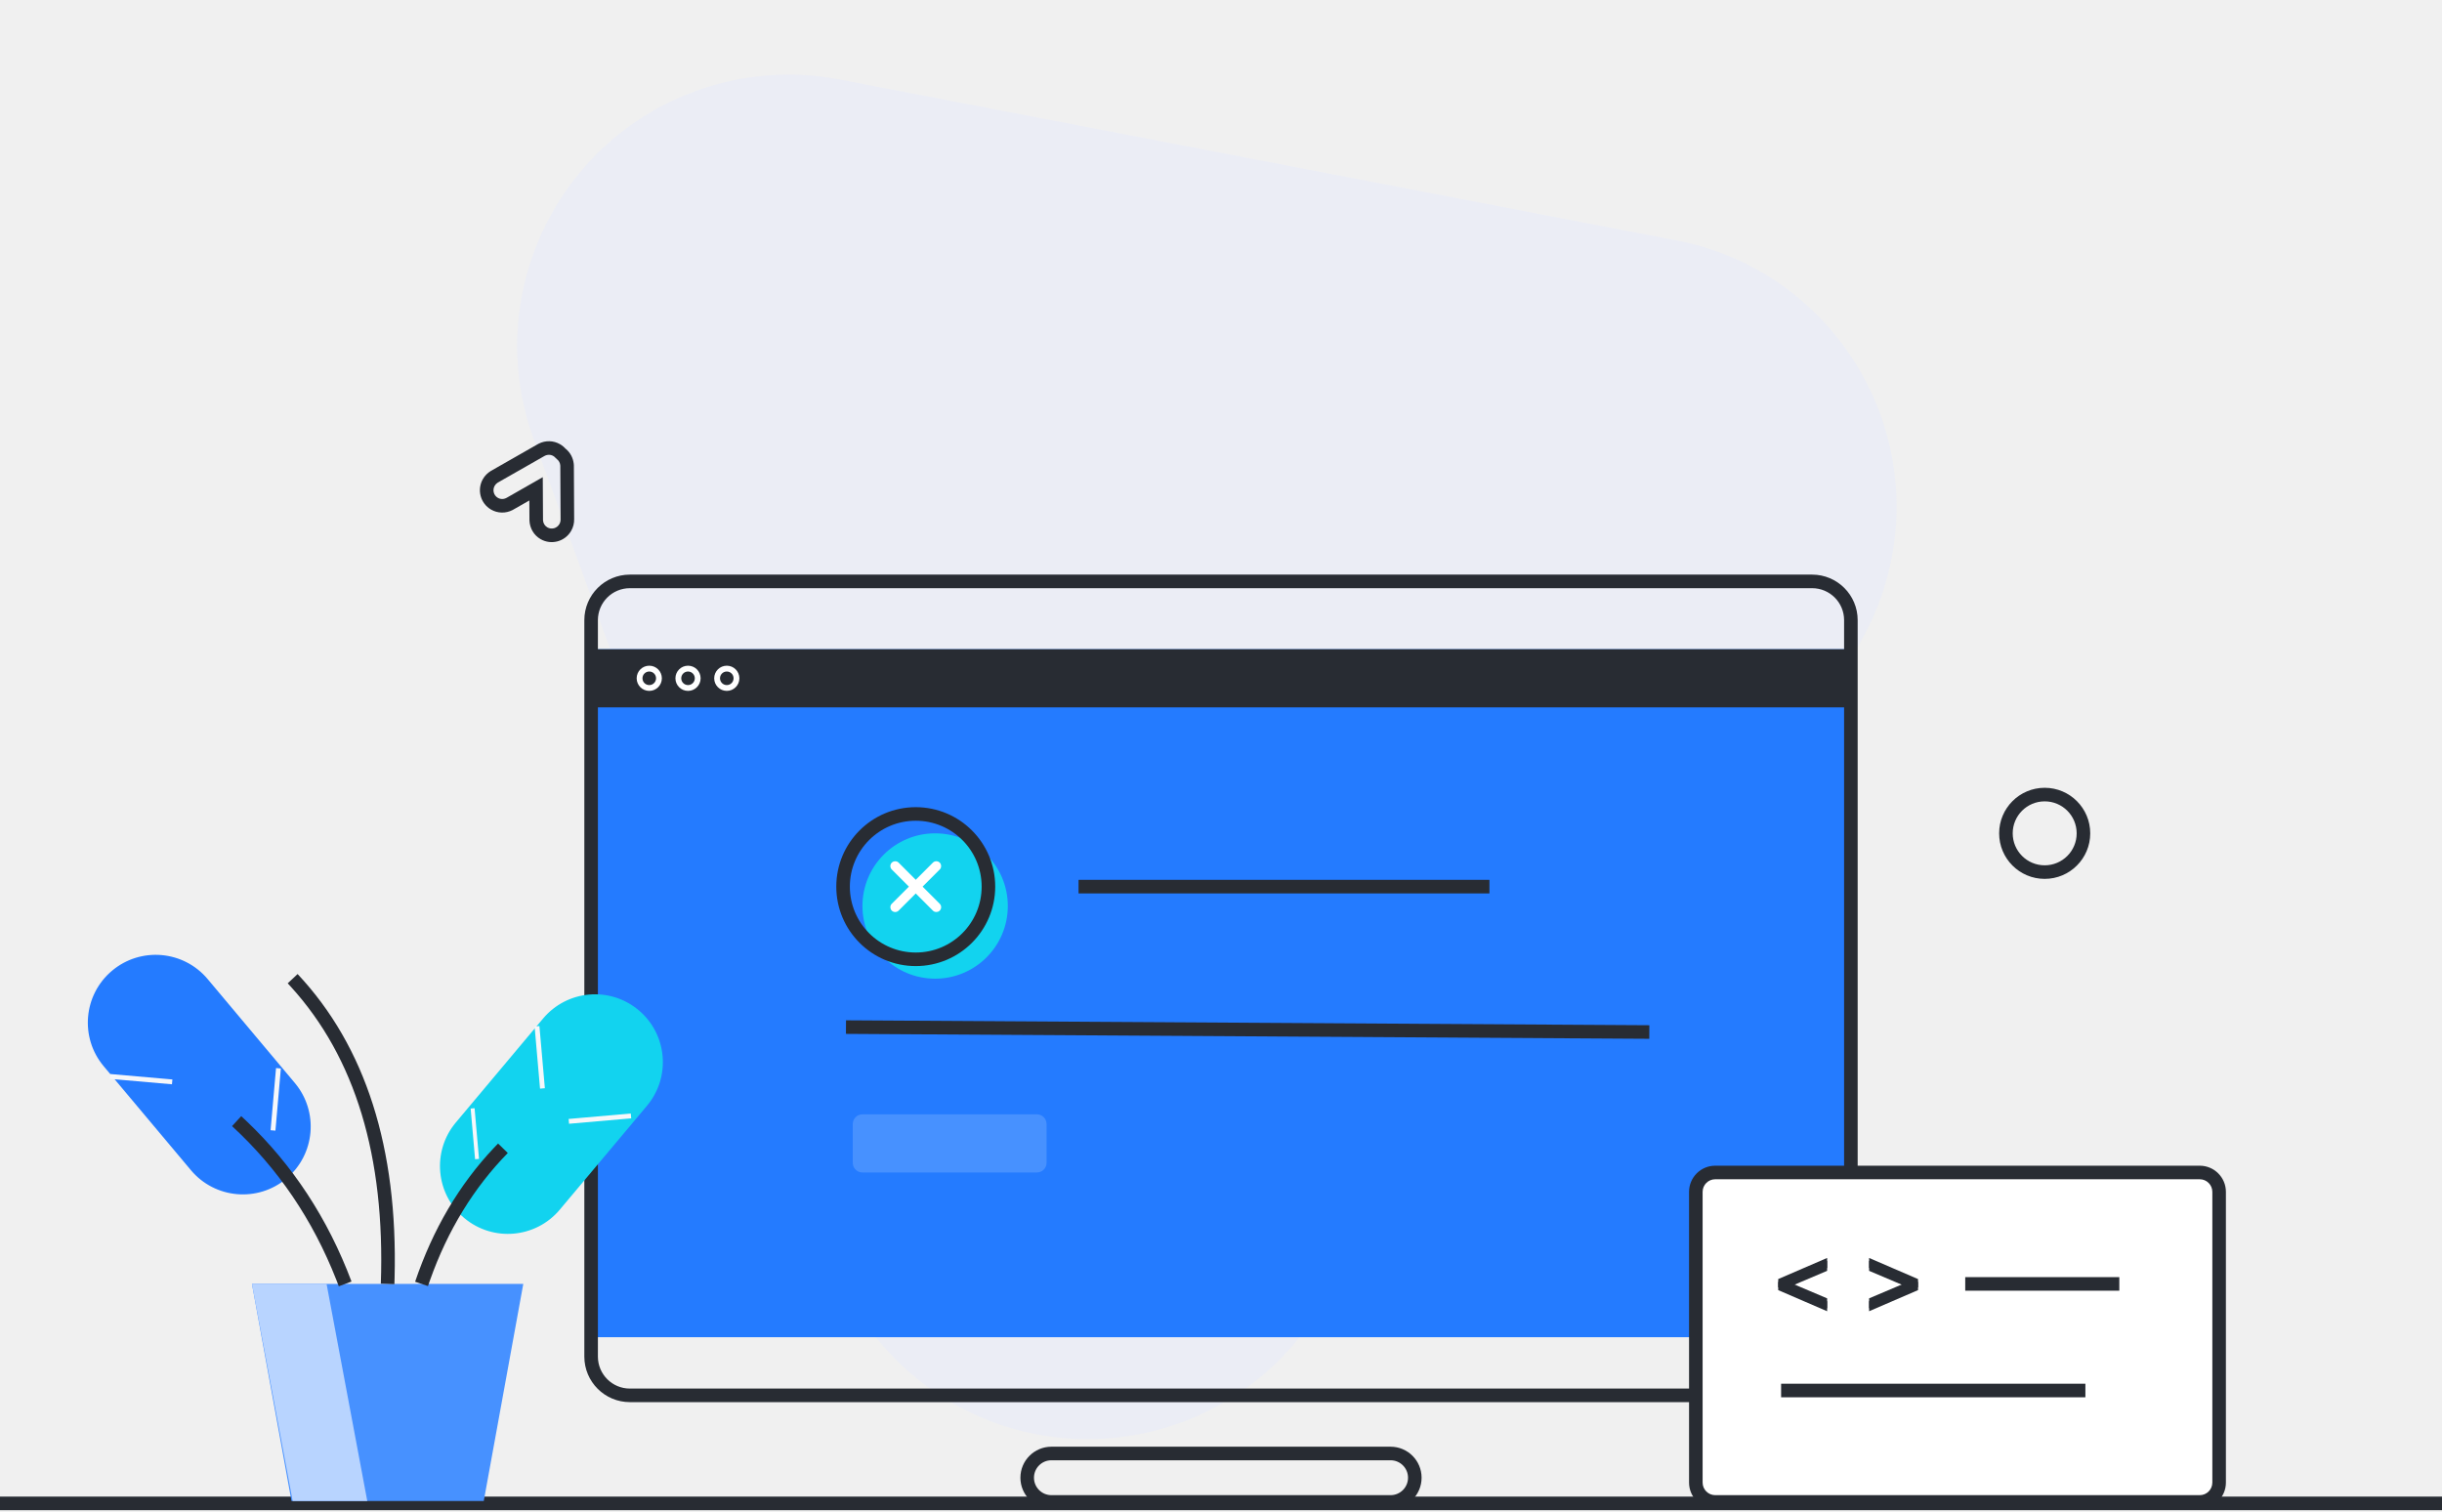
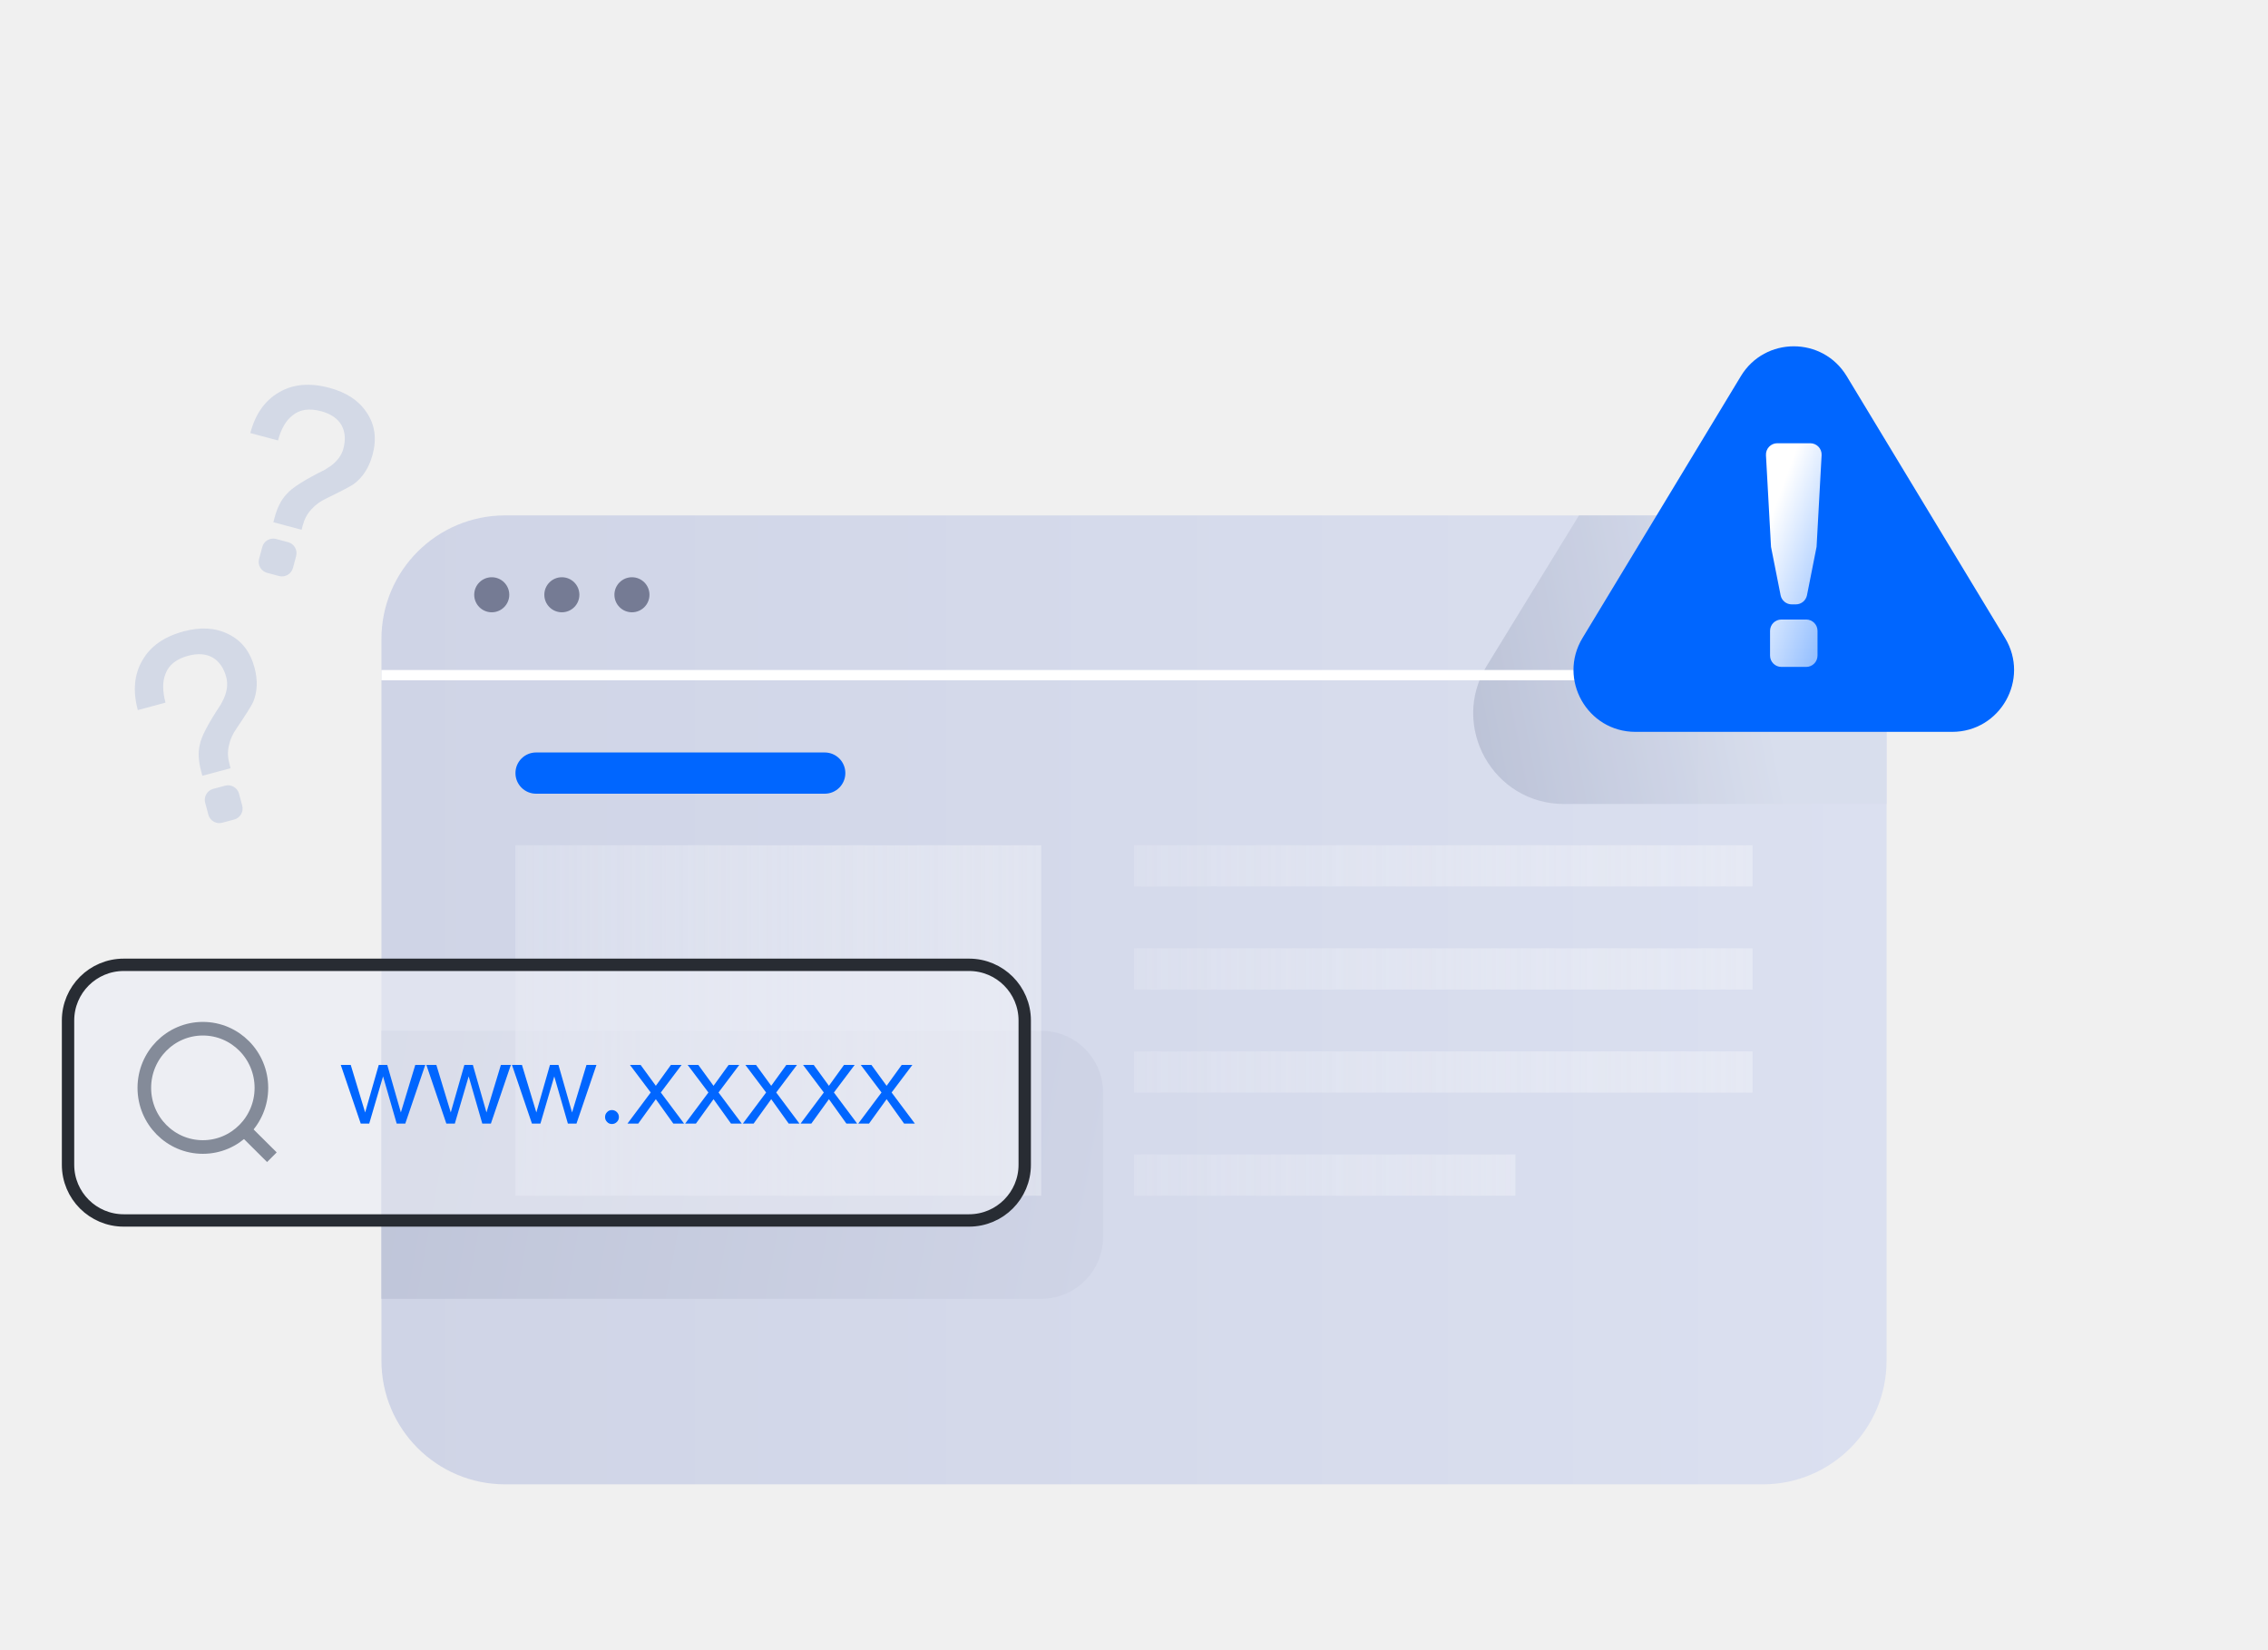
- <svg xmlns="http://www.w3.org/2000/svg" width="252px" height="156px" viewBox="0 0 252 156" version="1.1">
-   <g id="illustration" stroke="none" stroke-width="1" fill="none" fill-rule="evenodd">
-     <g id="---地址错误---" transform="translate(-1, -56)">
-       <g id="编组-3">
-         <g id="Triangle-2" transform="translate(39, 0)">
-           <path d="M130.764,77.842 L175.891,153.293 C183.829,166.564 179.505,183.757 166.234,191.695 C161.89,194.293 156.923,195.665 151.862,195.665 L61.607,195.665 C46.143,195.665 33.607,183.129 33.607,167.665 C33.607,162.604 34.979,157.637 37.577,153.293 L82.705,77.842 C90.642,64.571 107.835,60.247 121.107,68.185 C125.074,70.557 128.392,73.875 130.764,77.842 Z" id="Triangle" fill="#EBEDF5" transform="translate(106.7344, 116.6652) rotate(70) translate(-106.7344, -116.6652) " />
-           <g id="编组-15" transform="translate(17.31423, 105.7683) rotate(-20) translate(-17.31423, -105.7683) translate(9.314234, 97.76826)" fill="#282C33" fill-rule="nonzero">
-             <g id="Group" transform="translate(0.37543, 0.81545)">
-               <path d="M7.595,2.791 C6.805,2.791 6.085,3.194 5.664,3.839 L5.568,3.999 L2.789,8.757 C2.596,9.112 2.5,9.488 2.5,9.877 C2.5,11.154 3.532,12.191 4.806,12.191 C5.601,12.191 6.325,11.783 6.747,11.127 L7.755,9.403 L8.8,11.188 C9.235,11.87 9.961,12.277 10.755,12.277 C12.03,12.277 13.061,11.241 13.061,9.964 C13.061,9.531 12.942,9.114 12.72,8.752 L9.922,3.964 L9.82,3.817 C9.464,3.341 8.96,3.023 8.392,2.917 L8.3,2.903 L8.385,2.93 C8.134,2.838 7.867,2.791 7.595,2.791 Z M7.595,4.191 C7.702,4.191 7.806,4.209 7.904,4.245 L8.069,4.284 C8.339,4.313 8.581,4.465 8.728,4.695 L11.519,9.471 C11.614,9.627 11.661,9.791 11.661,9.964 C11.661,10.469 11.255,10.877 10.755,10.877 C10.444,10.877 10.16,10.718 9.994,10.458 L7.754,6.626 L5.614,10.293 C5.442,10.607 5.14,10.791 4.806,10.791 C4.306,10.791 3.9,10.382 3.9,9.877 C3.9,9.722 3.938,9.574 4.009,9.441 L6.791,4.681 C6.963,4.372 7.263,4.191 7.595,4.191 Z" id="形状结合" transform="translate(7.780797, 7.533974) rotate(50) translate(-7.780797, -7.533974) " />
-             </g>
-           </g>
-           <path d="M173,137.3 C170.404,137.3 168.3,139.404 168.3,142 C168.3,144.596 170.404,146.7 173,146.7 C175.596,146.7 177.7,144.596 177.7,142 C177.7,139.404 175.596,137.3 173,137.3 Z M173,138.7 C174.823,138.7 176.3,140.177 176.3,142 C176.3,143.823 174.823,145.3 173,145.3 C171.177,145.3 169.7,143.823 169.7,142 C169.7,140.177 171.177,138.7 173,138.7 Z" id="椭圆形" fill="#282C33" fill-rule="nonzero" />
-         </g>
-         <polygon id="直线" fill="#282C33" fill-rule="nonzero" points="254.15 210.45 254.15 211.85 0.75 211.85 0.75 210.45" />
-       </g>
-       <rect id="矩形" fill="#247BFF" x="62" y="123" width="130" height="71" />
-       <polygon id="直线-4" fill="#282C33" fill-rule="nonzero" points="154.7 146.8 154.7 148.2 112.3 148.2 112.3 146.8" />
-       <polygon id="直线-4" fill="#282C33" fill-rule="nonzero" points="88.296 162.696 88.304 161.296 171.204 161.804 171.196 163.204" />
-       <rect id="矩形" fill="#4791FF" x="89" y="171" width="20" height="6" rx="1" />
-       <circle id="椭圆形" fill="#12D3EF" cx="97.5" cy="149.5" r="7.5" />
-       <g id="编组-9" transform="translate(92, 144)" fill="#FFFFFF" fill-rule="nonzero">
-         <g id="编组-10">
-           <path d="M3.5,0 C3.745,0 3.95,0.177 3.992,0.41 L4,0.5 L4,6.5 C4,6.776 3.776,7 3.5,7 C3.255,7 3.05,6.823 3.008,6.59 L3,6.5 L3,0.5 C3,0.224 3.224,0 3.5,0 Z" id="直线-5" transform="translate(3.5, 3.5) rotate(-45) translate(-3.5, -3.5) " />
-           <path d="M3.5,0 C3.745,0 3.95,0.177 3.992,0.41 L4,0.5 L4,6.5 C4,6.776 3.776,7 3.5,7 C3.255,7 3.05,6.823 3.008,6.59 L3,6.5 L3,0.5 C3,0.224 3.224,0 3.5,0 Z" id="直线-5" transform="translate(3.5, 3.5) rotate(-135) translate(-3.5, -3.5) " />
-         </g>
-       </g>
-       <path d="M95.5,139.3 C90.971,139.3 87.3,142.971 87.3,147.5 C87.3,152.029 90.971,155.7 95.5,155.7 C100.029,155.7 103.7,152.029 103.7,147.5 C103.7,142.971 100.029,139.3 95.5,139.3 Z M95.5,140.7 C99.256,140.7 102.3,143.744 102.3,147.5 C102.3,151.256 99.256,154.3 95.5,154.3 C91.744,154.3 88.7,151.256 88.7,147.5 C88.7,143.744 91.744,140.7 95.5,140.7 Z" id="椭圆形" fill="#282C33" fill-rule="nonzero" />
-       <rect id="矩形" fill="#282C33" x="62" y="123" width="130" height="6" />
-       <path d="M68,124.7 C67.282,124.7 66.7,125.282 66.7,126 C66.7,126.718 67.282,127.3 68,127.3 C68.718,127.3 69.3,126.718 69.3,126 C69.3,125.282 68.718,124.7 68,124.7 Z M68,125.3 C68.387,125.3 68.7,125.613 68.7,126 C68.7,126.387 68.387,126.7 68,126.7 C67.613,126.7 67.3,126.387 67.3,126 C67.3,125.613 67.613,125.3 68,125.3 Z" id="椭圆形" fill="#FFFFFF" fill-rule="nonzero" />
-       <path d="M72,124.7 C71.282,124.7 70.7,125.282 70.7,126 C70.7,126.718 71.282,127.3 72,127.3 C72.718,127.3 73.3,126.718 73.3,126 C73.3,125.282 72.718,124.7 72,124.7 Z M72,125.3 C72.387,125.3 72.7,125.613 72.7,126 C72.7,126.387 72.387,126.7 72,126.7 C71.613,126.7 71.3,126.387 71.3,126 C71.3,125.613 71.613,125.3 72,125.3 Z" id="椭圆形" fill="#FFFFFF" fill-rule="nonzero" />
-       <path d="M76,124.7 C75.282,124.7 74.7,125.282 74.7,126 C74.7,126.718 75.282,127.3 76,127.3 C76.718,127.3 77.3,126.718 77.3,126 C77.3,125.282 76.718,124.7 76,124.7 Z M76,125.3 C76.387,125.3 76.7,125.613 76.7,126 C76.7,126.387 76.387,126.7 76,126.7 C75.613,126.7 75.3,126.387 75.3,126 C75.3,125.613 75.613,125.3 76,125.3 Z" id="椭圆形" fill="#FFFFFF" fill-rule="nonzero" />
-       <path d="M188,115.3 L66,115.3 C63.404,115.3 61.3,117.404 61.3,120 L61.3,196 C61.3,198.596 63.404,200.7 66,200.7 L188,200.7 C190.596,200.7 192.7,198.596 192.7,196 L192.7,120 C192.7,117.404 190.596,115.3 188,115.3 Z M66,116.7 L188,116.7 C189.823,116.7 191.3,118.177 191.3,120 L191.3,196 C191.3,197.823 189.823,199.3 188,199.3 L66,199.3 C64.177,199.3 62.7,197.823 62.7,196 L62.7,120 C62.7,118.177 64.177,116.7 66,116.7 Z" id="矩形" fill="#282C33" fill-rule="nonzero" />
-       <path d="M144.5,205.3 L109.5,205.3 C107.733,205.3 106.3,206.733 106.3,208.5 C106.3,210.267 107.733,211.7 109.5,211.7 L144.5,211.7 C146.267,211.7 147.7,210.267 147.7,208.5 C147.7,206.733 146.267,205.3 144.5,205.3 Z M109.5,206.7 L144.5,206.7 C145.494,206.7 146.3,207.506 146.3,208.5 C146.3,209.494 145.494,210.3 144.5,210.3 L109.5,210.3 C108.506,210.3 107.7,209.494 107.7,208.5 C107.7,207.506 108.506,206.7 109.5,206.7 Z" id="矩形" fill="#282C33" fill-rule="nonzero" />
-       <g id="flower" transform="translate(6, 151)">
-         <polygon id="矩形" fill="#4791FF" points="21 37.5 49 37.5 44.922 59.9 25.078 59.9" />
-         <g id="编组-7" transform="translate(15.52547, 15.93209) rotate(50) translate(-15.52547, -15.93209) translate(1.525467, 8.432091)">
-           <rect id="矩形" fill="#247BFF" x="-2.04636308e-12" y="0.45" width="28" height="14" rx="7" />
-           <polygon id="直线-3" fill="#F6F7FA" fill-rule="nonzero" points="12.6 9.896 12.954 10.25 8.4 14.804 8.046 14.45" />
-           <polygon id="直线-3" fill="#F6F7FA" fill-rule="nonzero" transform="translate(21.02763, 3.047498) scale(-1, 1) translate(-21.02763, -3.047498) " points="23.128 0.594 23.481 0.947 18.928 5.501 18.574 5.147" />
-         </g>
-         <g id="编组-7" transform="translate(51.86604, 19.94279) scale(-1, 1) rotate(50) translate(-51.86604, -19.94279) translate(37.86604, 11.94279)">
-           <g id="直线-3" transform="translate(-0, 0.381549)">
-             <rect id="蒙版" fill="#12D3EF" x="1.70530257e-12" y="0.668" width="28" height="14" rx="7" />
-             <polygon fill="#F6F7FA" fill-rule="nonzero" transform="translate(10.28898, 2.978363) scale(-1, 1) translate(-10.28898, -2.978363) " points="12.389 0.525 12.743 0.878 8.189 5.432 7.835 5.078" />
-             <polygon fill="#F6F7FA" fill-rule="nonzero" points="13.243 9.349 13.596 9.702 9.043 14.256 8.689 13.902" />
-             <polygon fill="#F6F7FA" fill-rule="nonzero" transform="translate(20.63211, 2.915062) scale(-1, 1) translate(-20.63211, -2.915062) " points="22.344 0.915 22.632 1.203 18.92 4.915 18.632 4.627" />
-           </g>
-         </g>
-         <path d="M46.399,23.011 L47.401,23.989 C43.883,27.587 41.209,31.956 39.379,37.103 L39.163,37.724 L37.837,37.276 C39.666,31.871 42.381,27.259 45.98,23.447 L46.399,23.011 Z" id="路径-8" fill="#282C33" fill-rule="nonzero" />
-         <path d="M30.326,20.185 L31.274,21.215 C26.541,25.572 22.952,30.863 20.504,37.098 L20.255,37.746 L18.945,37.254 C21.388,30.758 25.015,25.222 29.824,20.654 L30.326,20.185 Z" id="路径-8" fill="#282C33" fill-rule="nonzero" transform="translate(25.10943, 28.96568) scale(-1, 1) translate(-25.10943, -28.96568) " />
-         <path d="M25.711,5.521 C32.732,13.011 36.062,23.468 35.72,36.852 L35.7,37.524 L34.3,37.476 C34.753,24.339 31.657,14.142 25.029,6.847 L24.689,6.479 L25.711,5.521 Z" id="路径-9" fill="#282C33" fill-rule="nonzero" />
-         <polygon id="路径-10" fill="#B8D4FF" points="21 37.5 28.7 37.5 32.9 59.9 25.2 59.9" />
-       </g>
-       <rect id="矩形" fill="#FFFFFF" x="176" y="177" width="54" height="34" rx="2" />
-       <path d="M228,176.3 L178,176.3 C176.509,176.3 175.3,177.509 175.3,179 L175.3,209 C175.3,210.491 176.509,211.7 178,211.7 L228,211.7 C229.491,211.7 230.7,210.491 230.7,209 L230.7,179 C230.7,177.509 229.491,176.3 228,176.3 Z M178,177.7 L228,177.7 C228.718,177.7 229.3,178.282 229.3,179 L229.3,209 C229.3,209.718 228.718,210.3 228,210.3 L178,210.3 C177.282,210.3 176.7,209.718 176.7,209 L176.7,179 C176.7,178.282 177.282,177.7 178,177.7 Z" id="矩形" fill="#282C33" fill-rule="nonzero" />
-       <g id="编组-16" transform="translate(184, 180)" fill="#282C33" fill-rule="nonzero">
-         <path d="M5.55,11.02 L5.55,9.99 L1.85,8.42 L5.55,6.85 L5.55,5.82 L0.5,8 L0.5,8.84 L5.55,11.02 Z M9.88,11.02 L14.93,8.84 L14.93,8 L9.88,5.82 L9.88,6.85 L13.58,8.42 L9.88,9.99 L9.88,11.02 Z" id="&lt;&gt;" />
-         <path d="M5.55,11.32 L5.55,10.29 L1.85,8.72 L5.55,7.15 L5.55,6.12 L0.5,8.3 L0.5,9.14 L5.55,11.32 Z M9.88,11.32 L14.93,9.14 L14.93,8.3 L9.88,6.12 L9.88,7.15 L13.58,8.72 L9.88,10.29 L9.88,11.32 Z" id="&lt;&gt;" />
-       </g>
-       <polygon id="直线-4" fill="#282C33" fill-rule="nonzero" points="219.7 187.8 219.7 189.2 203.8 189.2 203.8 187.8" />
-       <polygon id="直线-4" fill="#282C33" fill-rule="nonzero" points="216.2 198.8 216.2 200.2 184.8 200.2 184.8 198.8" />
-     </g>
+ <svg xmlns="http://www.w3.org/2000/svg" width="220" height="160" viewBox="0 0 220 160" fill="none">
+   <rect x="37" y="50" width="146" height="94" rx="12" fill="url(#paint0_linear_2539_132191)" />
+   <mask id="mask0_2539_132191" style="mask-type:alpha" maskUnits="userSpaceOnUse" x="37" y="50" width="146" height="94">
+     <rect x="37" y="50" width="146" height="94" rx="12" fill="url(#paint1_linear_2539_132191)" />
+   </mask>
+   <g mask="url(#mask0_2539_132191)">
+     <rect x="1" y="100" width="106" height="26" rx="6" fill="url(#paint2_linear_2539_132191)" />
+     <path opacity="0.8" d="M166.497 28.242C169.931 22.64 178.069 22.64 181.503 28.242L203.788 64.602C207.382 70.465 203.162 78 196.285 78H151.715C144.838 78 140.618 70.465 144.212 64.602L166.497 28.242Z" fill="url(#paint3_linear_2539_132191)" />
+     <rect opacity="0.6" x="50" y="82" width="51" height="34" fill="url(#paint4_linear_2539_132191)" />
+     <path opacity="0.6" fill-rule="evenodd" clip-rule="evenodd" d="M170 82H110V86H170V82ZM170 92H110V96H170V92ZM110 102H170V106H110V102ZM147 112H110V116H147V112Z" fill="url(#paint5_linear_2539_132191)" />
  </g>
+   <line x1="37" y1="65.5" x2="180" y2="65.5" stroke="white" />
+   <circle cx="47.7" cy="57.7" r="1.7" fill="#757B94" />
+   <circle cx="54.501" cy="57.7" r="1.7" fill="#757B94" />
+   <circle cx="61.3" cy="57.7" r="1.7" fill="#757B94" />
+   <rect x="50" y="73" width="32" height="4" rx="2" fill="#0066FF" />
+   <rect x="6.6" y="93.6" width="92.8" height="24.8" rx="5.4" fill="#EBEDF5" fill-opacity="0.6" stroke="#282C33" stroke-width="1.2" />
+   <ellipse cx="19.678" cy="105.537" rx="5.678" ry="5.738" stroke="#848B99" stroke-width="1.32" />
+   <path d="M24.066 109.971L25.905 111.8" stroke="#848B99" stroke-width="1.32" stroke-linecap="square" stroke-linejoin="round" />
+   <path d="M33.055 103.313L34.991 109H35.816L37.158 104.424L38.478 109H39.314L41.25 103.313H40.282L38.885 107.922L37.565 103.313H36.74L35.42 107.922L34.023 103.313H33.055ZM41.359 103.313L43.295 109H44.12L45.462 104.424L46.782 109H47.618L49.554 103.313H48.586L47.189 107.922L45.869 103.313H45.044L43.724 107.922L42.327 103.313H41.359ZM49.662 103.313L51.598 109H52.423L53.765 104.424L55.085 109H55.921L57.857 103.313H56.889L55.492 107.922L54.172 103.313H53.347L52.027 107.922L50.63 103.313H49.662ZM59.363 107.691C59.165 107.691 59.011 107.757 58.89 107.889C58.758 108.021 58.692 108.175 58.692 108.373C58.692 108.56 58.758 108.714 58.89 108.846C59.011 108.978 59.165 109.044 59.363 109.044C59.539 109.044 59.704 108.978 59.836 108.846C59.968 108.714 60.034 108.56 60.034 108.373C60.034 108.175 59.968 108.021 59.836 107.889C59.704 107.757 59.539 107.691 59.363 107.691ZM61.108 103.313L63.121 105.986L60.867 109H61.911L63.617 106.635L65.311 109H66.356L64.1 105.986L66.114 103.313H65.079L63.617 105.337L62.142 103.313H61.108ZM66.705 103.313L68.718 105.986L66.463 109H67.508L69.213 106.635L70.907 109H71.952L69.697 105.986L71.71 103.313H70.676L69.213 105.337L67.739 103.313H66.705ZM72.302 103.313L74.315 105.986L72.06 109H73.105L74.81 106.635L76.504 109H77.549L75.294 105.986L77.307 103.313H76.273L74.81 105.337L73.336 103.313H72.302ZM77.899 103.313L79.912 105.986L77.657 109H78.702L80.407 106.635L82.101 109H83.146L80.891 105.986L82.904 103.313H81.87L80.407 105.337L78.933 103.313H77.899ZM83.495 103.313L85.508 105.986L83.253 109H84.298L86.003 106.635L87.697 109H88.742L86.487 105.986L88.5 103.313H87.466L86.003 105.337L84.529 103.313H83.495Z" fill="#0066FF" />
+   <path fill-rule="evenodd" clip-rule="evenodd" d="M13.806 64.073C14.588 62.69 15.929 61.757 17.822 61.25C19.46 60.811 20.906 60.888 22.175 61.53C23.438 62.147 24.277 63.233 24.686 64.761C25.021 66.008 24.968 67.142 24.547 68.128C24.391 68.47 23.852 69.324 22.93 70.691C22.552 71.228 22.317 71.783 22.21 72.303C22.065 72.888 22.087 73.482 22.251 74.093L22.367 74.526L19.629 75.26L19.513 74.827C19.26 73.885 19.195 73.028 19.376 72.27C19.518 71.468 20.21 70.163 21.422 68.338L21.727 67.737C22.03 67.028 22.123 66.348 21.945 65.686C21.706 64.795 21.266 64.176 20.643 63.797C19.995 63.425 19.185 63.369 18.264 63.615C17.113 63.924 16.364 64.507 16.05 65.382C15.753 66.117 15.755 67.045 16.055 68.165L13.368 68.885C12.87 67.026 13.018 65.43 13.806 64.073ZM20.679 76.531C20.092 76.689 19.744 77.292 19.901 77.879L20.212 79.038C20.369 79.625 20.972 79.973 21.559 79.816L22.718 79.505C23.305 79.348 23.653 78.745 23.496 78.158L23.185 76.999C23.028 76.412 22.425 76.064 21.838 76.221L20.679 76.531Z" fill="#D3D9E6" />
+   <path fill-rule="evenodd" clip-rule="evenodd" d="M27.066 38.062C28.434 37.255 30.061 37.117 31.955 37.625C33.592 38.064 34.807 38.853 35.585 40.044C36.37 41.21 36.554 42.569 36.144 44.097C35.81 45.345 35.197 46.3 34.339 46.944C34.034 47.162 33.14 47.632 31.658 48.354C31.062 48.631 30.581 48.994 30.228 49.391C29.81 49.825 29.532 50.35 29.369 50.962L29.253 51.395L26.515 50.661L26.631 50.228C26.883 49.286 27.255 48.512 27.791 47.946C28.314 47.322 29.567 46.538 31.528 45.563L32.093 45.195C32.71 44.733 33.13 44.19 33.307 43.528C33.546 42.637 33.475 41.881 33.125 41.241C32.75 40.595 32.076 40.141 31.155 39.894C30.003 39.586 29.063 39.716 28.354 40.318C27.729 40.805 27.267 41.609 26.967 42.73L24.28 42.01C24.778 40.151 25.705 38.843 27.066 38.062ZM26.788 52.288C26.201 52.13 25.598 52.478 25.441 53.065L25.131 54.224C24.973 54.811 25.322 55.414 25.908 55.572L27.067 55.882C27.654 56.039 28.258 55.691 28.415 55.104L28.725 53.945C28.883 53.358 28.534 52.755 27.948 52.598L26.788 52.288Z" fill="#D3D9E6" />
+   <path d="M168.866 36.492C171.2 32.631 176.8 32.631 179.134 36.492L194.495 61.895C196.913 65.894 194.033 71 189.361 71H158.639C153.967 71 151.087 65.894 153.505 61.895L168.866 36.492Z" fill="#0066FF" />
+   <path fill-rule="evenodd" clip-rule="evenodd" d="M172.401 43C171.77 43 171.268 43.53 171.302 44.16L171.791 53.049L172.721 57.745C172.823 58.26 173.275 58.632 173.8 58.632H174.202C174.727 58.632 175.179 58.26 175.281 57.745L176.211 53.049L176.699 44.16C176.734 43.53 176.232 43 175.601 43H172.401ZM172.798 60.102C172.191 60.102 171.698 60.595 171.698 61.203V63.6C171.698 64.207 172.191 64.7 172.798 64.7H175.202C175.81 64.7 176.302 64.207 176.302 63.6V61.203C176.302 60.595 175.81 60.102 175.202 60.102H172.798Z" fill="url(#paint6_linear_2539_132191)" />
+   <defs>
+     <linearGradient id="paint0_linear_2539_132191" x1="37" y1="50" x2="183" y2="50" gradientUnits="userSpaceOnUse">
+       <stop stop-color="#CFD4E6" />
+       <stop offset="1" stop-color="#DBE0F0" />
+     </linearGradient>
+     <linearGradient id="paint1_linear_2539_132191" x1="37" y1="50" x2="183" y2="50" gradientUnits="userSpaceOnUse">
+       <stop stop-color="#B1B5C4" />
+       <stop offset="1" stop-color="#E4E9F3" />
+     </linearGradient>
+     <linearGradient id="paint2_linear_2539_132191" x1="26.5" y1="109.5" x2="106" y2="124" gradientUnits="userSpaceOnUse">
+       <stop stop-color="#BDC3D7" />
+       <stop offset="1" stop-color="#CFD4E6" />
+     </linearGradient>
+     <linearGradient id="paint3_linear_2539_132191" x1="142.861" y1="69.593" x2="170.752" y2="64.237" gradientUnits="userSpaceOnUse">
+       <stop stop-color="#B6BDD2" />
+       <stop offset="1" stop-color="#D7DDEC" />
+     </linearGradient>
+     <linearGradient id="paint4_linear_2539_132191" x1="50" y1="103.387" x2="102.53" y2="103.387" gradientUnits="userSpaceOnUse">
+       <stop stop-color="#DFE3F0" />
+       <stop offset="1" stop-color="white" stop-opacity="0.5" />
+     </linearGradient>
+     <linearGradient id="paint5_linear_2539_132191" x1="110" y1="103.387" x2="171.8" y2="103.387" gradientUnits="userSpaceOnUse">
+       <stop stop-color="#DFE3F0" />
+       <stop offset="1" stop-color="white" stop-opacity="0.5" />
+     </linearGradient>
+     <linearGradient id="paint6_linear_2539_132191" x1="172.946" y1="46.498" x2="182.038" y2="49.815" gradientUnits="userSpaceOnUse">
+       <stop offset="0.02" stop-color="white" />
+       <stop offset="1" stop-color="white" stop-opacity="0.55" />
+     </linearGradient>
+   </defs>
</svg>
